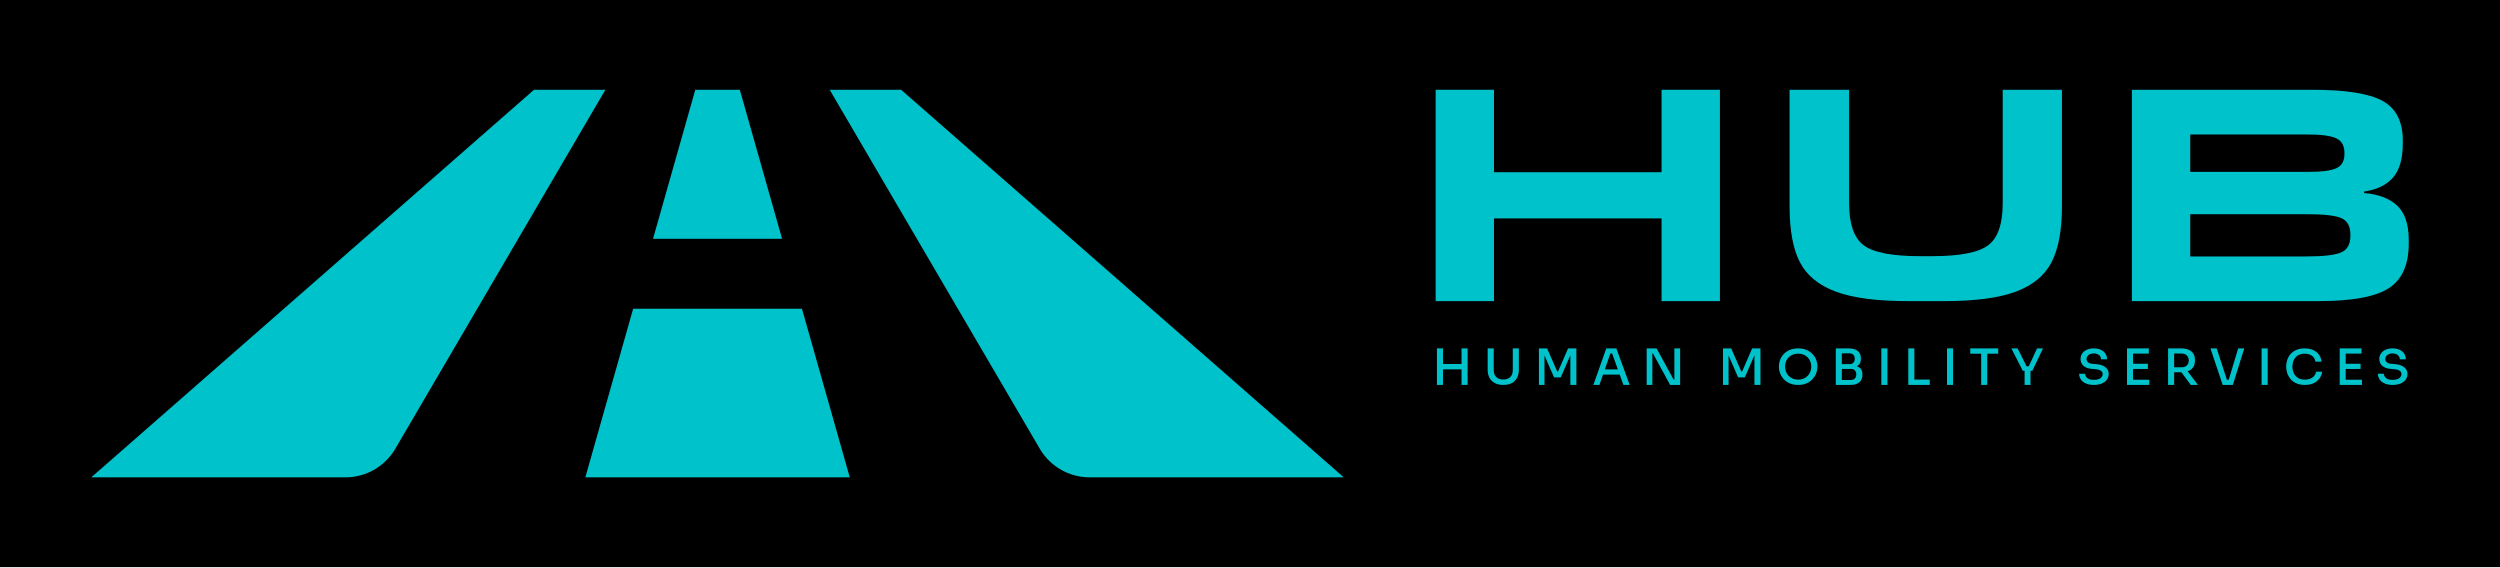
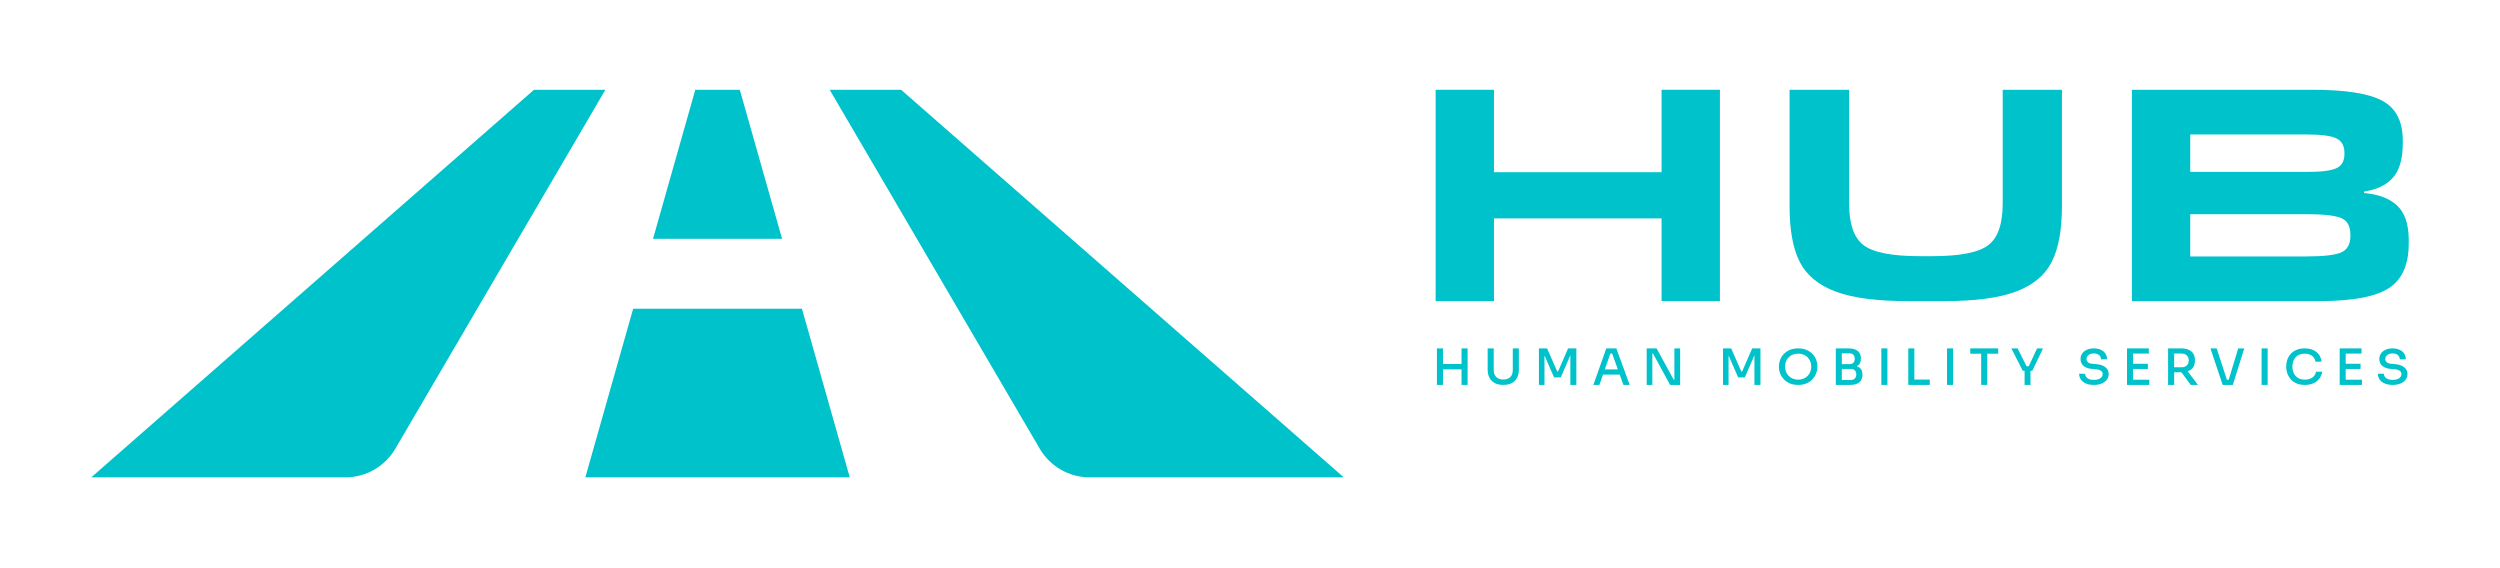
<svg xmlns="http://www.w3.org/2000/svg" viewBox="0 0 1440 326.667" height="326.667" width="1440" xml:space="preserve" id="svg2" version="1.1">
  <defs id="defs6">
    <clipPath id="clipPath24" clipPathUnits="userSpaceOnUse">
      <path id="path22" d="M 0,245 H 1080 V 0 H 0 Z" />
    </clipPath>
  </defs>
  <g transform="matrix(1.333333,0,0,-1.333333,0,326.6667)" id="g10">
-     <path id="path12" style="fill: #000000; fill-opacity: 1; fill-rule: nonzero; stroke: none" d="M 0,0 H 1080 V 245 H 0 Z" />
    <g transform="translate(743.006,206.2171)" id="g14">
      <path id="path16" style="fill: #00c2cb; fill-opacity: 1; fill-rule: nonzero; stroke: none" d="m 0,0 v -91.302 h -25.205 v 35.738 h -72.398 v -35.738 h -25.204 V 0 h 25.204 v -35.608 h 72.398 V 0 Z" />
    </g>
    <g id="g18">
      <g clip-path="url(#clipPath24)" id="g20">
        <g transform="translate(839.8371,114.915)" id="g26">
          <path id="path28" style="               fill: #00c2cb;               fill-opacity: 1;               fill-rule: nonzero;               stroke: none;             " d="m 0,0 h -15.688 c -13.374,0 -23.749,1.371 -31.12,4.115 -7.374,2.743 -12.538,6.986 -15.496,12.731 -2.958,5.743 -4.436,13.802 -4.436,24.176 v 50.28 h 25.719 V 42.179 c 0,-8.831 2.077,-14.833 6.236,-18.004 4.158,-3.173 12.281,-4.757 24.369,-4.757 h 5.272 c 12.002,0 20.081,1.584 24.241,4.757 4.157,3.171 6.236,9.173 6.236,18.004 V 91.302 H 50.924 V 41.022 C 50.924,30.734 49.445,22.697 46.488,16.91 43.53,11.124 38.386,6.858 31.056,4.115 23.727,1.371 13.374,0 0,0" />
        </g>
        <g transform="translate(996.2086,152.479)" id="g30">
          <path id="path32" style="               fill: #00c2cb;               fill-opacity: 1;               fill-rule: nonzero;               stroke: none;             " d="M 0,0 H -50.023 V -18.259 H 0 c 7.543,0 12.623,0.585 15.239,1.76 2.614,1.173 3.921,3.541 3.921,7.108 v 0.521 c 0,3.653 -1.307,6.044 -3.921,7.175 C 12.623,-0.567 7.543,0 0,0 M 0.129,34.434 H -50.023 V 18.261 H 0.772 c 6,0 10.137,0.542 12.41,1.629 2.27,1.088 3.406,3.109 3.406,6.066 v 0.522 c 0,3.043 -1.156,5.13 -3.471,6.261 -2.315,1.129 -6.646,1.695 -12.988,1.695 m 44.237,-45.13 v -1.956 c 0,-9.218 -2.894,-15.674 -8.68,-19.368 -5.788,-3.698 -15.84,-5.544 -30.157,-5.544 H -75.228 V 53.738 H 2.829 c 14.231,0 24.283,-1.587 30.155,-4.761 5.871,-3.174 8.81,-8.892 8.81,-17.152 v -1.303 c 0,-6.609 -1.416,-11.524 -4.245,-14.74 -2.829,-3.218 -6.987,-5.217 -12.473,-6 V 9.131 c 6.173,-0.522 10.908,-2.306 14.209,-5.348 3.3,-3.046 4.995,-7.871 5.081,-14.479" />
        </g>
        <g transform="translate(631.3825,87.7509)" id="g34">
          <path id="path36" style="               fill: #00c2cb;               fill-opacity: 1;               fill-rule: nonzero;               stroke: none;             " d="m 0,0 h -8.014 v 6.744 h -2.62 v -15.78 h 2.62 v 6.723 H 0 V -9.036 H 2.62 V 6.744 H 0 Z" />
        </g>
        <g transform="translate(653.5231,85.0438)" id="g38">
          <path id="path40" style="               fill: #00c2cb;               fill-opacity: 1;               fill-rule: nonzero;               stroke: none;             " d="m 0,0 c 0,-0.802 -0.16,-1.505 -0.48,-2.11 -0.321,-0.605 -0.783,-1.069 -1.387,-1.392 -0.604,-0.324 -1.35,-0.485 -2.238,-0.485 -0.888,0 -1.638,0.165 -2.249,0.496 -0.612,0.33 -1.078,0.798 -1.398,1.403 -0.32,0.604 -0.48,1.3 -0.48,2.088 v 9.451 h -2.62 v -9.24 c 0,-1.308 0.258,-2.454 0.775,-3.439 0.516,-0.984 1.274,-1.747 2.271,-2.289 0.997,-0.541 2.23,-0.812 3.701,-0.812 1.47,0 2.704,0.271 3.701,0.812 0.997,0.542 1.75,1.305 2.26,2.289 0.509,0.985 0.764,2.131 0.764,3.439 v 9.24 H 0 Z" />
        </g>
        <g transform="translate(673.0872,84.5299)" id="g42">
          <path id="path44" style="               fill: #00c2cb;               fill-opacity: 1;               fill-rule: nonzero;               stroke: none;             " d="m 0,0 h -0.371 l -4.367,9.965 h -3.538 v -15.78 h 2.402 V 6.911 l 4.149,-9.483 H 1.157 L 5.306,7.004 V -5.815 H 7.904 V 9.965 H 4.323 Z" />
        </g>
        <g transform="translate(693.2809,85.4162)" id="g46">
          <path id="path48" style="               fill: #00c2cb;               fill-opacity: 1;               fill-rule: nonzero;               stroke: none;             " d="M 0,0 2.385,6.852 H 3.174 L 5.634,0 Z m 0.637,9.079 -5.59,-15.78 h 2.62 l 1.551,4.453 H 6.44 l 1.599,-4.453 h 2.708 L 4.982,9.079 Z" />
        </g>
        <g transform="translate(723.3299,80.9416)" id="g50">
          <path id="path52" style="               fill: #00c2cb;               fill-opacity: 1;               fill-rule: nonzero;               stroke: none;             " d="m 0,0 h -0.284 l -7.402,13.554 h -4.28 V -2.227 h 2.446 v 13.554 h 0.284 L -1.834,-2.227 H 2.489 V 13.554 H 0 Z" />
        </g>
        <g transform="translate(752.6102,84.5299)" id="g54">
          <path id="path56" style="               fill: #00c2cb;               fill-opacity: 1;               fill-rule: nonzero;               stroke: none;             " d="m 0,0 h -0.371 l -4.367,9.965 h -3.537 v -15.78 h 2.401 V 6.911 l 4.149,-9.483 H 1.157 L 5.306,7.004 V -5.815 H 7.905 V 9.965 H 4.324 Z" />
        </g>
        <g transform="translate(782.0768,84.4607)" id="g58">
          <path id="path60" style="               fill: #00c2cb;               fill-opacity: 1;               fill-rule: nonzero;               stroke: none;             " d="m 0,0 c -0.255,-0.67 -0.63,-1.265 -1.124,-1.785 -0.496,-0.52 -1.092,-0.931 -1.791,-1.232 -0.699,-0.301 -1.485,-0.451 -2.358,-0.451 -0.874,0 -1.66,0.15 -2.358,0.451 -0.699,0.301 -1.296,0.712 -1.791,1.232 -0.495,0.52 -0.87,1.115 -1.124,1.785 -0.255,0.67 -0.383,1.382 -0.383,2.134 0,0.793 0.128,1.529 0.383,2.206 0.254,0.677 0.629,1.272 1.124,1.785 0.495,0.513 1.092,0.913 1.791,1.201 0.698,0.287 1.484,0.431 2.358,0.431 0.873,0 1.659,-0.144 2.358,-0.431 0.699,-0.288 1.292,-0.688 1.78,-1.201 C -0.648,5.612 -0.273,5.017 -0.011,4.34 0.251,3.663 0.382,2.927 0.382,2.134 0.382,1.382 0.254,0.67 0,0 m 0.972,7.562 c -0.699,0.745 -1.565,1.344 -2.599,1.795 -1.034,0.452 -2.249,0.678 -3.646,0.678 -1.398,0 -2.617,-0.226 -3.658,-0.678 -1.041,-0.451 -1.907,-1.05 -2.598,-1.795 -0.691,-0.746 -1.208,-1.57 -1.55,-2.473 -0.342,-0.903 -0.514,-1.806 -0.514,-2.709 V 1.929 c 0,-0.821 0.164,-1.679 0.492,-2.576 0.327,-0.895 0.833,-1.733 1.518,-2.513 0.684,-0.78 1.546,-1.406 2.587,-1.878 1.041,-0.472 2.282,-0.708 3.723,-0.708 1.426,0 2.664,0.236 3.712,0.708 1.048,0.472 1.91,1.098 2.587,1.878 0.677,0.78 1.183,1.618 1.518,2.513 0.335,0.897 0.502,1.755 0.502,2.576 V 2.38 C 3.046,3.283 2.875,4.186 2.533,5.089 2.191,5.992 1.67,6.816 0.972,7.562" />
        </g>
        <g transform="translate(801.2698,81.4909)" id="g62">
          <path id="path64" style="               fill: #00c2cb;               fill-opacity: 1;               fill-rule: nonzero;               stroke: none;             " d="m 0,0 c -0.43,-0.427 -1.037,-0.641 -1.823,-0.641 h -3.778 v 4.783 h 3.778 c 0.8,0 1.411,-0.21 1.834,-0.629 C 0.433,3.093 0.644,2.505 0.644,1.751 0.644,1.011 0.429,0.427 0,0 m -5.601,10.869 h 3.188 c 0.83,0 1.438,-0.217 1.823,-0.651 C -0.204,9.783 -0.011,9.217 -0.011,8.52 -0.011,7.837 -0.204,7.278 -0.59,6.844 -0.975,6.41 -1.583,6.193 -2.413,6.193 H -5.601 Z M 0.869,5.308 C 1.286,5.533 1.66,5.798 1.943,6.15 2.402,6.719 2.631,7.488 2.631,8.456 v 0.299 c 0,1.367 -0.451,2.416 -1.354,3.149 -0.902,0.734 -2.242,1.1 -4.017,1.1 h -2.861 -0.436 -2.162 v -15.78 h 2.162 0.436 3.515 c 1.194,0 2.188,0.167 2.981,0.502 0.793,0.334 1.39,0.825 1.79,1.473 0.401,0.648 0.601,1.427 0.601,2.339 V 1.837 C 3.286,2.819 3.053,3.594 2.588,4.164 2.161,4.685 1.576,5.056 0.869,5.308" />
        </g>
        <path id="path66" style="             fill: #00c2cb;             fill-opacity: 1;             fill-rule: nonzero;             stroke: none;           " d="m 812.744,78.715 h 2.62 v 15.78 h -2.62 z" />
        <g transform="translate(827.0023,94.4952)" id="g68">
          <path id="path70" style="               fill: #00c2cb;               fill-opacity: 1;               fill-rule: nonzero;               stroke: none;             " d="M 0,0 H -2.62 V -15.78 H -0.437 0 6.66 v 2.313 H 0 Z" />
        </g>
        <path id="path72" style="             fill: #00c2cb;             fill-opacity: 1;             fill-rule: nonzero;             stroke: none;           " d="m 841.108,78.715 h 2.62 v 15.78 h -2.62 z" />
        <g transform="translate(851.1514,92.2038)" id="g74">
          <path id="path76" style="               fill: #00c2cb;               fill-opacity: 1;               fill-rule: nonzero;               stroke: none;             " d="m 0,0 h 4.717 v -13.489 h 2.62 V 0 h 4.738 V 2.291 H 0 Z" />
        </g>
        <g transform="translate(876.4373,86.7781)" id="g78">
          <path id="path80" style="               fill: #00c2cb;               fill-opacity: 1;               fill-rule: nonzero;               stroke: none;             " d="m 0,0 h -0.971 l -3.855,7.717 h -2.708 l 4.935,-9.684 h 0.786 v -6.096 h 2.555 v 6.096 H 1.527 L 6.135,7.717 H 3.58 Z" />
        </g>
        <g transform="translate(908.3481,87.0565)" id="g82">
          <path id="path84" style="               fill: #00c2cb;               fill-opacity: 1;               fill-rule: nonzero;               stroke: none;             " d="M 0,0 C -0.823,0.362 -1.794,0.585 -2.915,0.667 L -4.487,0.79 c -0.845,0.068 -1.47,0.298 -1.878,0.687 -0.408,0.39 -0.611,0.838 -0.611,1.344 0,0.425 0.116,0.822 0.349,1.191 0.233,0.369 0.579,0.67 1.037,0.903 0.459,0.232 1.037,0.349 1.736,0.349 0.728,0 1.324,-0.124 1.79,-0.37 0.466,-0.246 0.812,-0.564 1.038,-0.954 0.225,-0.39 0.338,-0.804 0.338,-1.242 h 2.577 c 0,0.972 -0.237,1.809 -0.71,2.514 -0.473,0.705 -1.139,1.252 -1.998,1.642 -0.859,0.39 -1.87,0.585 -3.035,0.585 -1.135,0 -2.133,-0.195 -2.991,-0.585 -0.86,-0.39 -1.526,-0.927 -1.998,-1.611 -0.474,-0.684 -0.71,-1.491 -0.71,-2.422 0,-1.217 0.437,-2.199 1.31,-2.944 0.873,-0.746 2.045,-1.173 3.516,-1.283 l 1.594,-0.143 c 1.048,-0.082 1.834,-0.305 2.358,-0.667 0.524,-0.363 0.786,-0.831 0.786,-1.406 0,-0.465 -0.135,-0.889 -0.404,-1.272 -0.27,-0.383 -0.684,-0.691 -1.245,-0.924 -0.56,-0.232 -1.27,-0.348 -2.128,-0.348 -0.947,0 -1.697,0.133 -2.25,0.4 -0.553,0.266 -0.953,0.605 -1.201,1.015 -0.247,0.411 -0.371,0.828 -0.371,1.252 h -2.576 c 0,-0.93 0.247,-1.761 0.742,-2.493 0.495,-0.732 1.219,-1.307 2.173,-1.724 0.953,-0.417 2.114,-0.626 3.483,-0.626 1.28,0 2.397,0.199 3.351,0.595 0.953,0.397 1.696,0.951 2.227,1.663 0.532,0.711 0.797,1.531 0.797,2.462 0,0.848 -0.229,1.573 -0.688,2.175 C 1.463,-0.845 0.822,-0.363 0,0" />
        </g>
        <g transform="translate(921.46,85.6107)" id="g86">
          <path id="path88" style="               fill: #00c2cb;               fill-opacity: 1;               fill-rule: nonzero;               stroke: none;             " d="M 0,0 H 6.42 V 2.248 H 0 V 6.636 H 6.835 V 8.885 H 0 -0.437 -2.598 V -6.896 H -0.437 0 7.031 v 2.248 l -7.031,0 z" />
        </g>
        <g transform="translate(944.1465,86.7124)" id="g90">
          <path id="path92" style="               fill: #00c2cb;               fill-opacity: 1;               fill-rule: nonzero;               stroke: none;             " d="M 0,0 C -0.451,-0.251 -0.99,-0.376 -1.616,-0.376 H -4.913 V 5.55 h 3.297 C -0.99,5.55 -0.451,5.421 0,5.163 0.451,4.906 0.797,4.555 1.037,4.111 1.278,3.668 1.397,3.159 1.397,2.587 1.397,2 1.278,1.485 1.037,1.041 0.797,0.597 0.451,0.25 0,0 m 1.212,-2.007 c 0.895,0.357 1.594,0.901 2.096,1.631 0.502,0.73 0.753,1.668 0.753,2.813 V 2.78 C 4.061,3.925 3.814,4.863 3.319,5.593 2.824,6.323 2.125,6.871 1.223,7.235 0.32,7.6 -0.742,7.783 -1.965,7.783 h -2.948 -0.851 -1.769 v -15.78 h 2.62 v 5.453 h 2.948 c 0.069,0 0.126,0.014 0.194,0.015 l 4.02,-5.468 H 5.372 L 0.9,-2.093 c 0.099,0.034 0.217,0.048 0.312,0.086" />
        </g>
        <g transform="translate(962.8066,80.9416)" id="g94">
          <path id="path96" style="               fill: #00c2cb;               fill-opacity: 1;               fill-rule: nonzero;               stroke: none;             " d="M 0,0 H -0.78 L -5.209,13.554 H -7.895 L -2.611,-2.227 H 1.778 L 6.713,13.554 H 4.092 Z" />
        </g>
        <path id="path98" style="             fill: #00c2cb;             fill-opacity: 1;             fill-rule: nonzero;             stroke: none;           " d="m 977.008,78.715 h 2.62 v 15.78 h -2.62 z" />
        <g transform="translate(998.9307,81.8853)" id="g100">
          <path id="path102" style="               fill: #00c2cb;               fill-opacity: 1;               fill-rule: nonzero;               stroke: none;             " d="m 0,0 c -0.873,-0.595 -1.951,-0.893 -3.232,-0.893 -0.888,0 -1.67,0.144 -2.347,0.431 -0.677,0.288 -1.241,0.691 -1.692,1.211 -0.451,0.52 -0.79,1.118 -1.016,1.796 -0.225,0.677 -0.338,1.398 -0.338,2.164 0,0.808 0.113,1.55 0.338,2.227 0.226,0.677 0.557,1.269 0.994,1.775 0.437,0.506 0.986,0.903 1.649,1.19 0.662,0.287 1.422,0.431 2.281,0.431 0.83,0 1.576,-0.13 2.239,-0.39 C -0.462,9.682 0.084,9.296 0.513,8.783 0.942,8.27 1.215,7.63 1.332,6.864 H 3.974 C 3.857,8.027 3.49,9.036 2.871,9.891 c -0.619,0.855 -1.452,1.522 -2.5,2.001 -1.048,0.479 -2.293,0.718 -3.734,0.718 -1.383,0 -2.58,-0.226 -3.591,-0.677 -1.012,-0.452 -1.835,-1.047 -2.468,-1.786 -0.633,-0.738 -1.103,-1.559 -1.408,-2.462 -0.306,-0.903 -0.459,-1.813 -0.459,-2.729 V 4.504 c 0,-0.834 0.15,-1.7 0.448,-2.596 0.298,-0.896 0.764,-1.73 1.397,-2.503 0.633,-0.773 1.463,-1.395 2.49,-1.868 1.026,-0.471 2.267,-0.707 3.722,-0.707 1.5,0 2.781,0.256 3.843,0.769 1.063,0.513 1.9,1.204 2.511,2.073 0.612,0.868 0.99,1.829 1.136,2.883 H 1.594 C 1.405,1.447 0.873,0.595 0,0" />
        </g>
        <g transform="translate(1013.342,85.6107)" id="g104">
          <path id="path106" style="               fill: #00c2cb;               fill-opacity: 1;               fill-rule: nonzero;               stroke: none;             " d="M 0,0 H 6.42 V 2.248 H 0 V 6.636 H 6.834 V 8.885 H 0 -0.437 -2.599 V -6.896 H -0.437 0 7.031 v 2.248 l -7.031,0 z" />
        </g>
        <g transform="translate(1039.337,85.6099)" id="g108">
          <path id="path110" style="               fill: #00c2cb;               fill-opacity: 1;               fill-rule: nonzero;               stroke: none;             " d="m 0,0 c -0.458,0.602 -1.099,1.084 -1.922,1.447 -0.822,0.362 -1.794,0.584 -2.915,0.667 l -1.572,0.123 c -0.844,0.068 -1.47,0.297 -1.877,0.687 -0.408,0.39 -0.612,0.838 -0.612,1.344 0,0.424 0.117,0.821 0.35,1.19 0.232,0.37 0.578,0.671 1.037,0.903 0.458,0.233 1.037,0.349 1.736,0.349 0.727,0 1.324,-0.123 1.79,-0.369 0.466,-0.246 0.811,-0.565 1.037,-0.954 0.226,-0.39 0.339,-0.804 0.339,-1.242 h 2.576 c 0,0.971 -0.237,1.809 -0.709,2.514 C -1.216,7.363 -1.881,7.91 -2.74,8.301 -3.6,8.69 -4.611,8.885 -5.775,8.885 -6.911,8.885 -7.908,8.69 -8.767,8.301 -9.626,7.91 -10.292,7.374 -10.765,6.69 c -0.473,-0.685 -0.709,-1.491 -0.709,-2.422 0,-1.218 0.436,-2.199 1.31,-2.944 0.873,-0.746 2.045,-1.174 3.515,-1.283 l 1.594,-0.144 c 1.048,-0.082 1.834,-0.304 2.358,-0.667 0.524,-0.362 0.786,-0.831 0.786,-1.405 0,-0.466 -0.135,-0.89 -0.404,-1.272 -0.269,-0.384 -0.684,-0.691 -1.244,-0.924 -0.561,-0.233 -1.27,-0.349 -2.129,-0.349 -0.946,0 -1.696,0.134 -2.249,0.4 -0.553,0.267 -0.954,0.606 -1.201,1.016 -0.248,0.41 -0.371,0.828 -0.371,1.252 h -2.577 c 0,-0.931 0.248,-1.762 0.742,-2.493 0.495,-0.732 1.22,-1.307 2.173,-1.724 0.953,-0.417 2.115,-0.626 3.483,-0.626 1.281,0 2.398,0.198 3.351,0.595 0.954,0.397 1.696,0.951 2.228,1.662 0.531,0.711 0.797,1.532 0.797,2.463 C 0.688,-1.327 0.459,-0.602 0,0" />
        </g>
        <g transform="translate(367.0985,38.7829)" id="g112">
          <path id="path114" style="               fill: #00c2cb;               fill-opacity: 1;               fill-rule: nonzero;               stroke: none;             " d="m 0,0 h -114.235 l 20.66,72.848 h 72.915 z" />
        </g>
        <g transform="translate(580.5197,38.7829)" id="g116">
          <path id="path118" style="               fill: #00c2cb;               fill-opacity: 1;               fill-rule: nonzero;               stroke: none;             " d="m 0,0 h -109.769 c -9.049,0 -17.003,4.819 -21.384,12.049 -0.203,0.353 -90.947,155.385 -90.947,155.385 h 30.855 z" />
        </g>
        <g transform="translate(337.8615,141.8285)" id="g120">
          <path id="path122" style="               fill: #00c2cb;               fill-opacity: 1;               fill-rule: nonzero;               stroke: none;             " d="m 0,0 h -55.761 l 18.267,64.389 h 19.227 z" />
        </g>
        <g transform="translate(261.5253,206.2171)" id="g124">
          <path id="path126" style="               fill: #00c2cb;               fill-opacity: 1;               fill-rule: nonzero;               stroke: none;             " d="m 0,0 c 0,0 -90.778,-155.133 -91.031,-155.554 -4.415,-7.128 -12.301,-11.88 -21.299,-11.88 H -222.1 L -30.838,0 Z" />
        </g>
      </g>
    </g>
  </g>
</svg>
